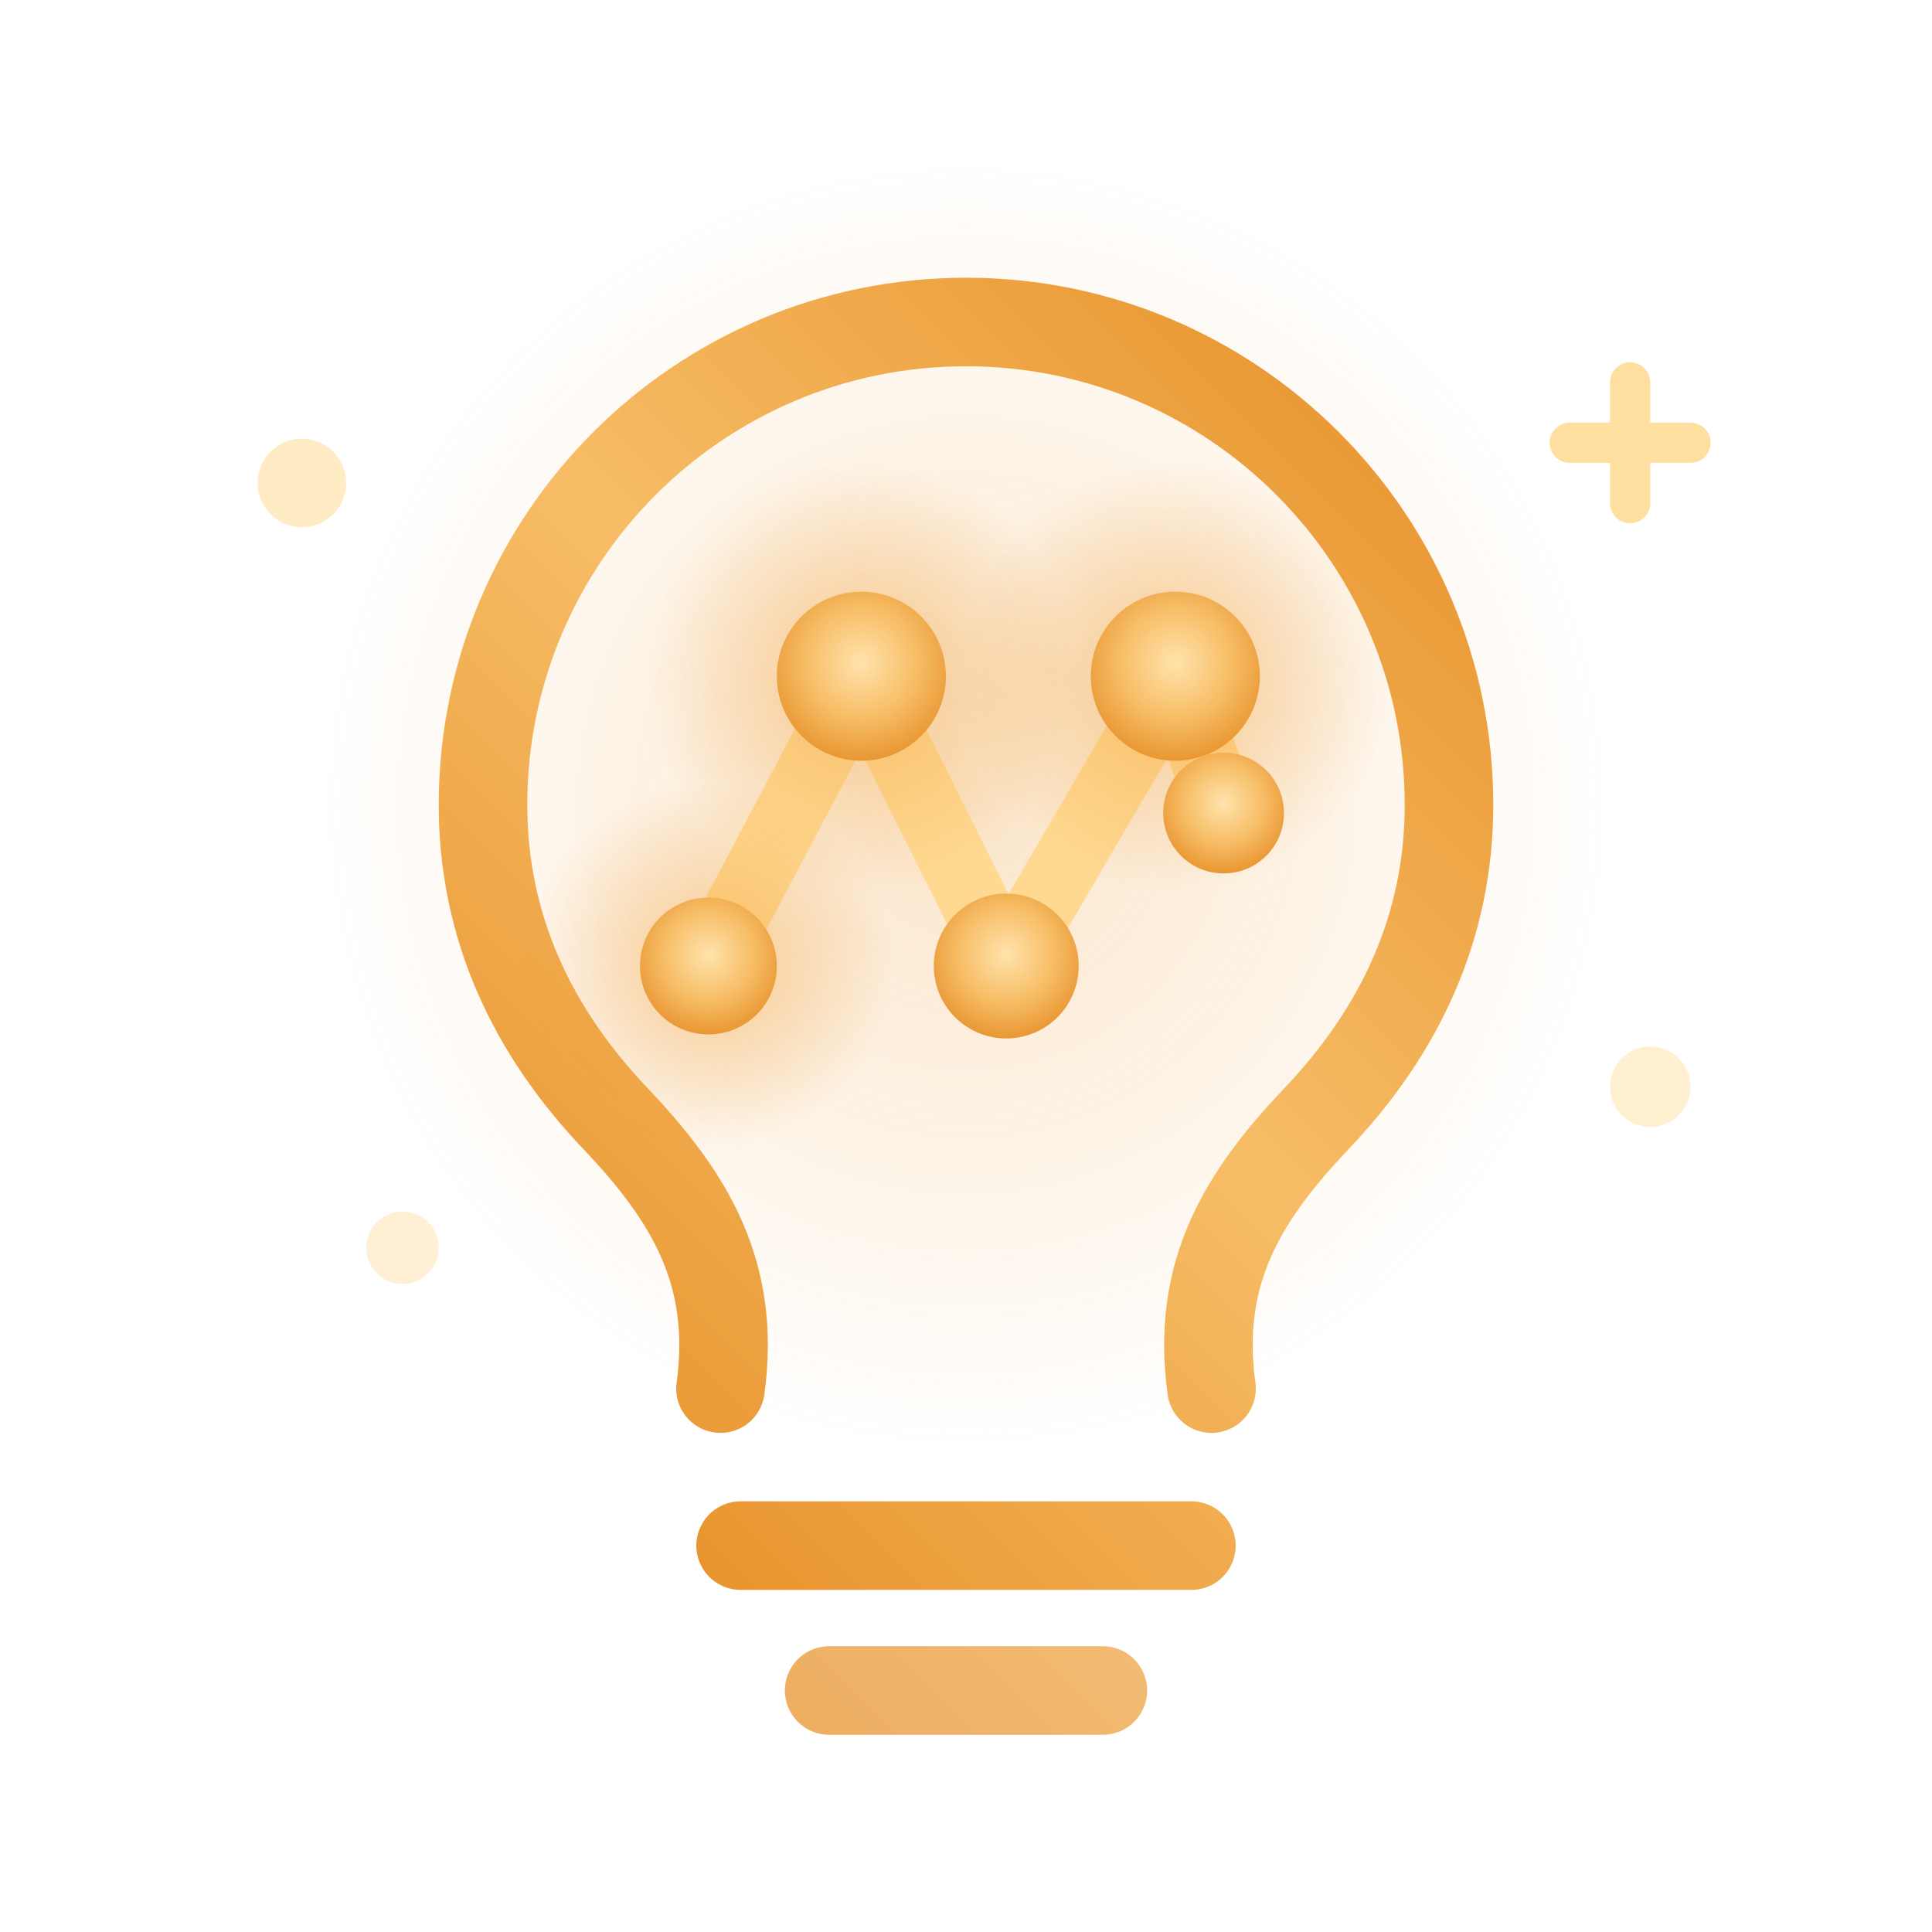
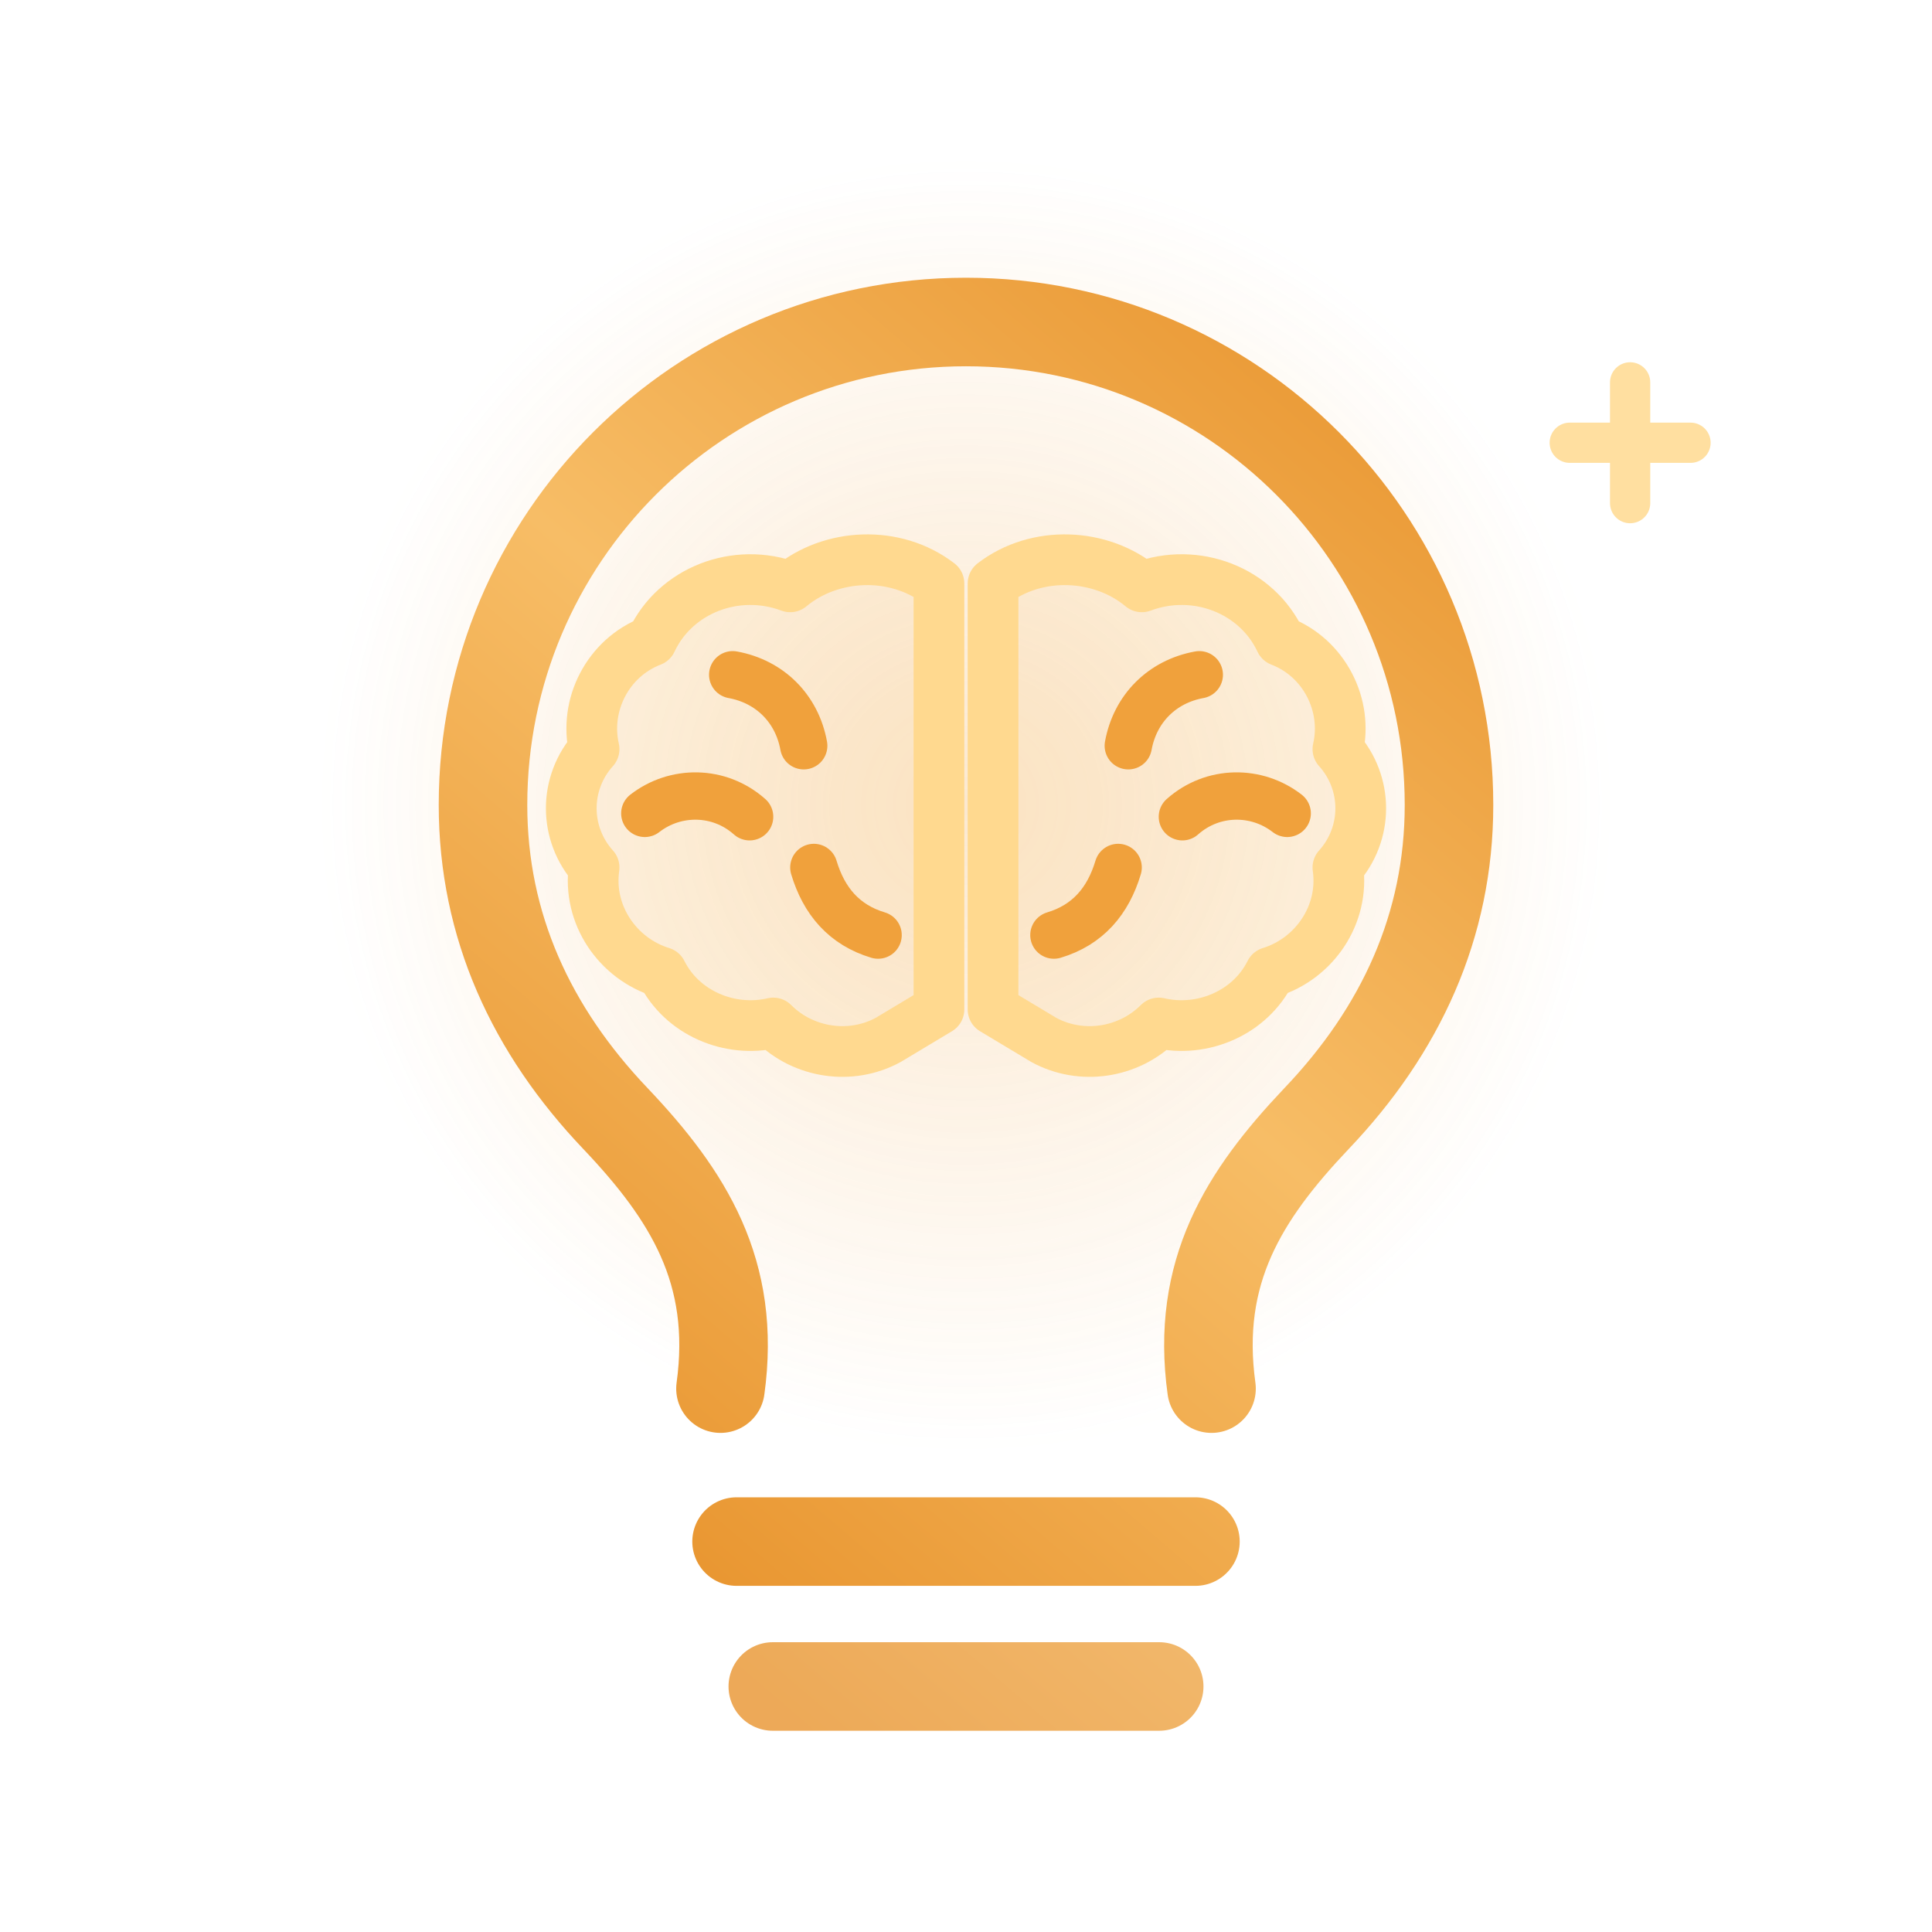
<svg xmlns="http://www.w3.org/2000/svg" viewBox="0 0 48 48" fill="none">
  <defs>
-     <radialGradient id="mf-star" cx="50%" cy="42%" r="60%">
-       <stop offset="0%" stop-color="#ffe3ac" />
-       <stop offset="55%" stop-color="#f7bd66" />
-       <stop offset="100%" stop-color="#e8942e" />
-     </radialGradient>
    <radialGradient id="mf-glow" cx="50%" cy="50%" r="50%">
-       <stop offset="0%" stop-color="#f0a13c" stop-opacity="0.5" />
+       <stop offset="0%" stop-color="#f0a13c" stop-opacity="0.4" />
      <stop offset="100%" stop-color="#f0a13c" stop-opacity="0" />
    </radialGradient>
-     <linearGradient id="mf-line" x1="12" y1="34" x2="36" y2="10" gradientUnits="userSpaceOnUse">
+     <linearGradient id="mf-line" x1="12" y1="36" x2="36" y2="8" gradientUnits="userSpaceOnUse">
      <stop offset="0%" stop-color="#e8942e" />
      <stop offset="50%" stop-color="#f7bd66" />
      <stop offset="100%" stop-color="#e8942e" />
    </linearGradient>
  </defs>
-   <circle cx="24" cy="20" r="16" fill="url(#mf-glow)" opacity="0.55" />
+   <circle cx="24" cy="20" r="16" fill="url(#mf-glow)" opacity="0.6" />
  <path d="M17.9 34.5c.4-2.9-.8-4.8-2.6-6.7C13.2 25.6 12 23 12 20a12 12 0 1 1 24 0c0 3-1.2 5.6-3.3 7.8-1.8 1.9-3 3.8-2.6 6.7" stroke="url(#mf-line)" stroke-width="2.2" stroke-linecap="round" />
-   <path d="M18.4 38.4h11.2" stroke="url(#mf-line)" stroke-width="2.2" stroke-linecap="round" />
-   <path d="M20.6 42h6.8" stroke="url(#mf-line)" stroke-width="2.2" stroke-linecap="round" stroke-opacity="0.75" />
-   <path d="M17.6 24 L21.4 16.8 L25 24 L29.2 16.8 L30.4 20.2" stroke="#ffd98f" stroke-width="1.7" stroke-linecap="round" stroke-linejoin="round" stroke-opacity="0.95" />
-   <circle cx="17.6" cy="24" r="4.6" fill="url(#mf-glow)" />
-   <circle cx="21.4" cy="16.8" r="5.4" fill="url(#mf-glow)" />
-   <circle cx="29.2" cy="16.8" r="5.4" fill="url(#mf-glow)" />
-   <circle cx="17.6" cy="24" r="1.7" fill="url(#mf-star)" />
-   <circle cx="21.4" cy="16.8" r="2.1" fill="url(#mf-star)" />
-   <circle cx="25" cy="24" r="1.8" fill="url(#mf-star)" />
-   <circle cx="29.2" cy="16.8" r="2.1" fill="url(#mf-star)" />
-   <circle cx="30.4" cy="20.2" r="1.5" fill="url(#mf-star)" />
+   <path d="M18.3 38.3h11.4" stroke="url(#mf-line)" stroke-width="2.2" stroke-linecap="round" />
+   <path d="M19.2 41.9h9.6" stroke="url(#mf-line)" stroke-width="2.2" stroke-linecap="round" stroke-opacity="0.8" />
+   <g transform="translate(24 19.2) scale(0.84) translate(-24 -19.2)">
+     <path d="M23.2 13.6              c-1.3-1-3.2-.9-4.4.1              c-1.6-.6-3.4.1-4.1 1.6              c-1.3.5-2 1.9-1.7 3.2              c-.9 1-.9 2.5 0 3.5              c-.2 1.4.7 2.7 2 3.1              c.6 1.2 2 1.8 3.3 1.5              c.9.9 2.3 1.1 3.4.5              l1.5-.9              L23.2 13.6 Z" fill="#f7bd66" fill-opacity="0.14" stroke="#ffd98f" stroke-width="1.5" stroke-linejoin="round" />
+     <path d="M23.2 13.6              c-1.3-1-3.2-.9-4.4.1              c-1.6-.6-3.4.1-4.1 1.6              c-1.3.5-2 1.9-1.7 3.2              c-.9 1-.9 2.5 0 3.5              c-.2 1.4.7 2.7 2 3.1              c.6 1.2 2 1.8 3.3 1.5              c.9.9 2.3 1.1 3.4.5              l1.5-.9              L23.2 13.6 Z" fill="#f7bd66" fill-opacity="0.14" stroke="#ffd98f" stroke-width="1.5" stroke-linejoin="round" transform="translate(48 0) scale(-1 1)" />
+     <g stroke="#f0a13c" stroke-width="1.4" fill="none" stroke-linecap="round">
+       <path d="M17.1 16.3c1.1.2 1.9 1 2.1 2.1" />
+       <path d="M14.5 20.4c.9-.7 2.2-.7 3.1.1" />
+       <path d="M19.5 22c.3 1 .9 1.7 1.9 2" />
+       <path d="M30.9 16.3c-1.1.2-1.9 1-2.1 2.1" />
+       <path d="M33.5 20.4c-.9-.7-2.2-.7-3.1.1" />
+       <path d="M28.5 22c-.3 1-.9 1.7-1.9 2" />
+     </g>
+   </g>
  <path d="M40.5 9.5v3M39 11h3" stroke="#ffd98f" stroke-width="1" stroke-linecap="round" stroke-opacity="0.85" />
-   <circle cx="7.5" cy="12" r="1.1" fill="#ffe3ac" fill-opacity="0.7" />
-   <circle cx="41" cy="27" r="1" fill="#ffe3ac" fill-opacity="0.55" />
-   <circle cx="10" cy="31" r="0.9" fill="#ffe3ac" fill-opacity="0.5" />
</svg>
